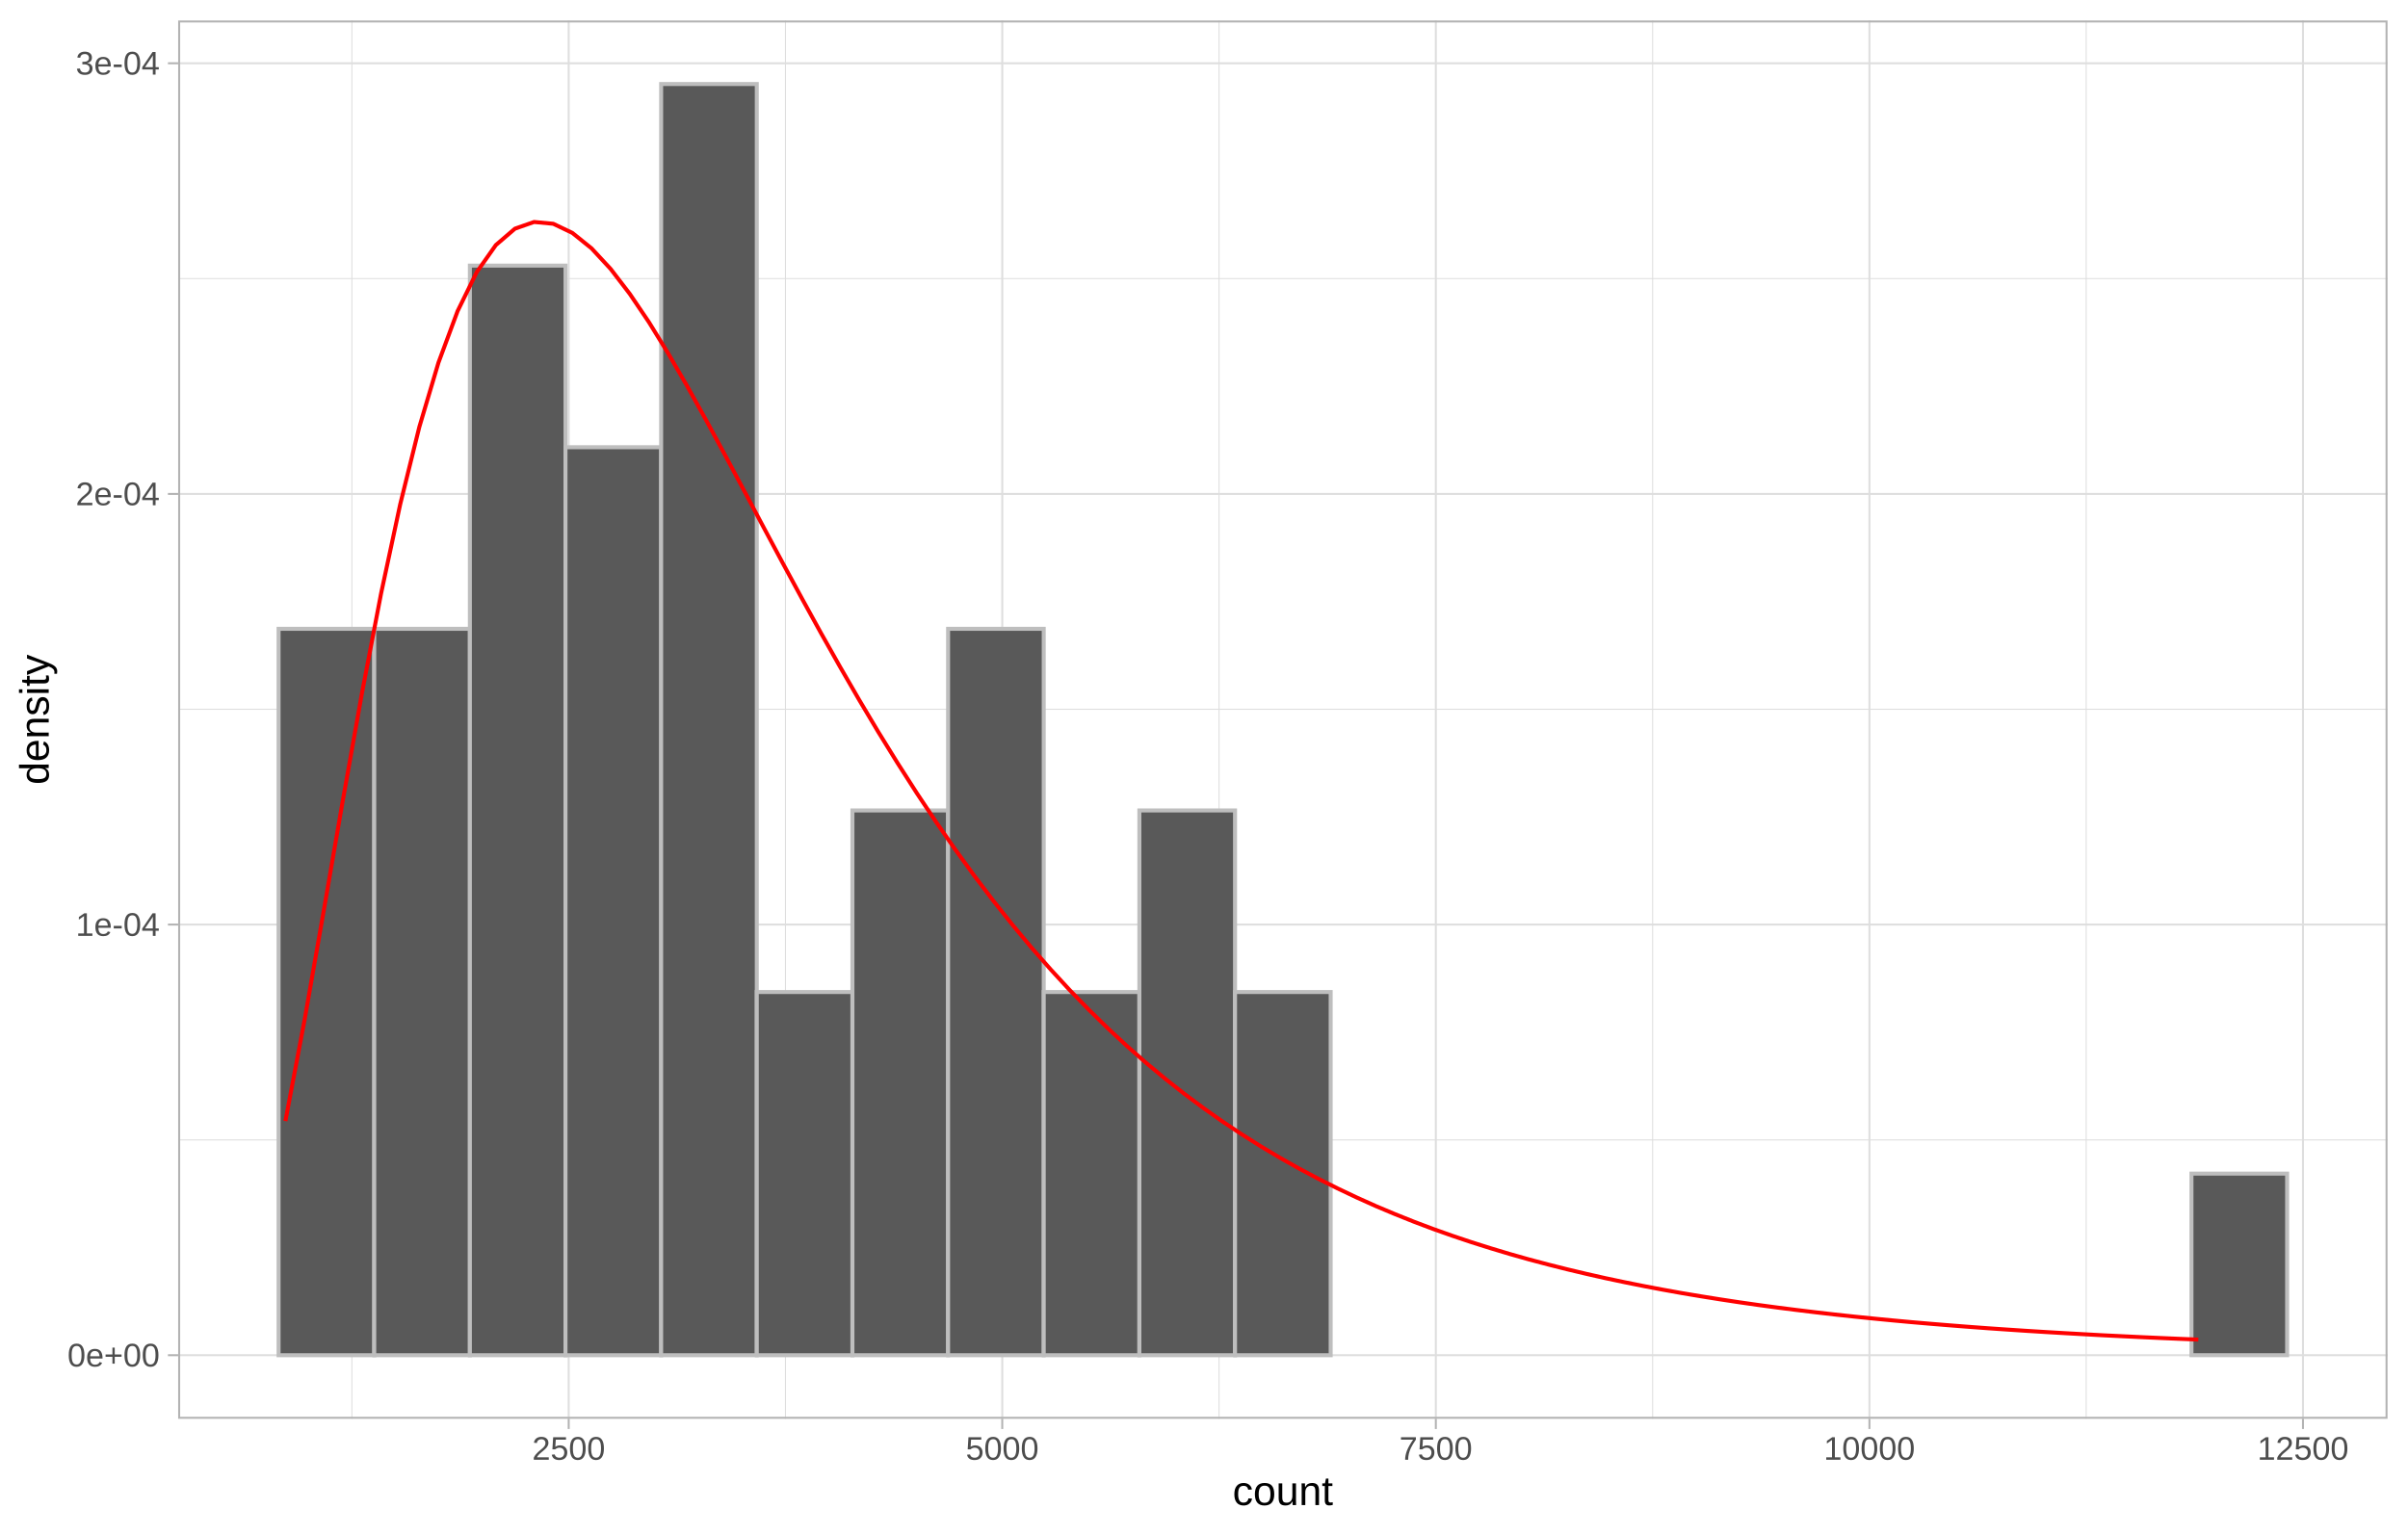
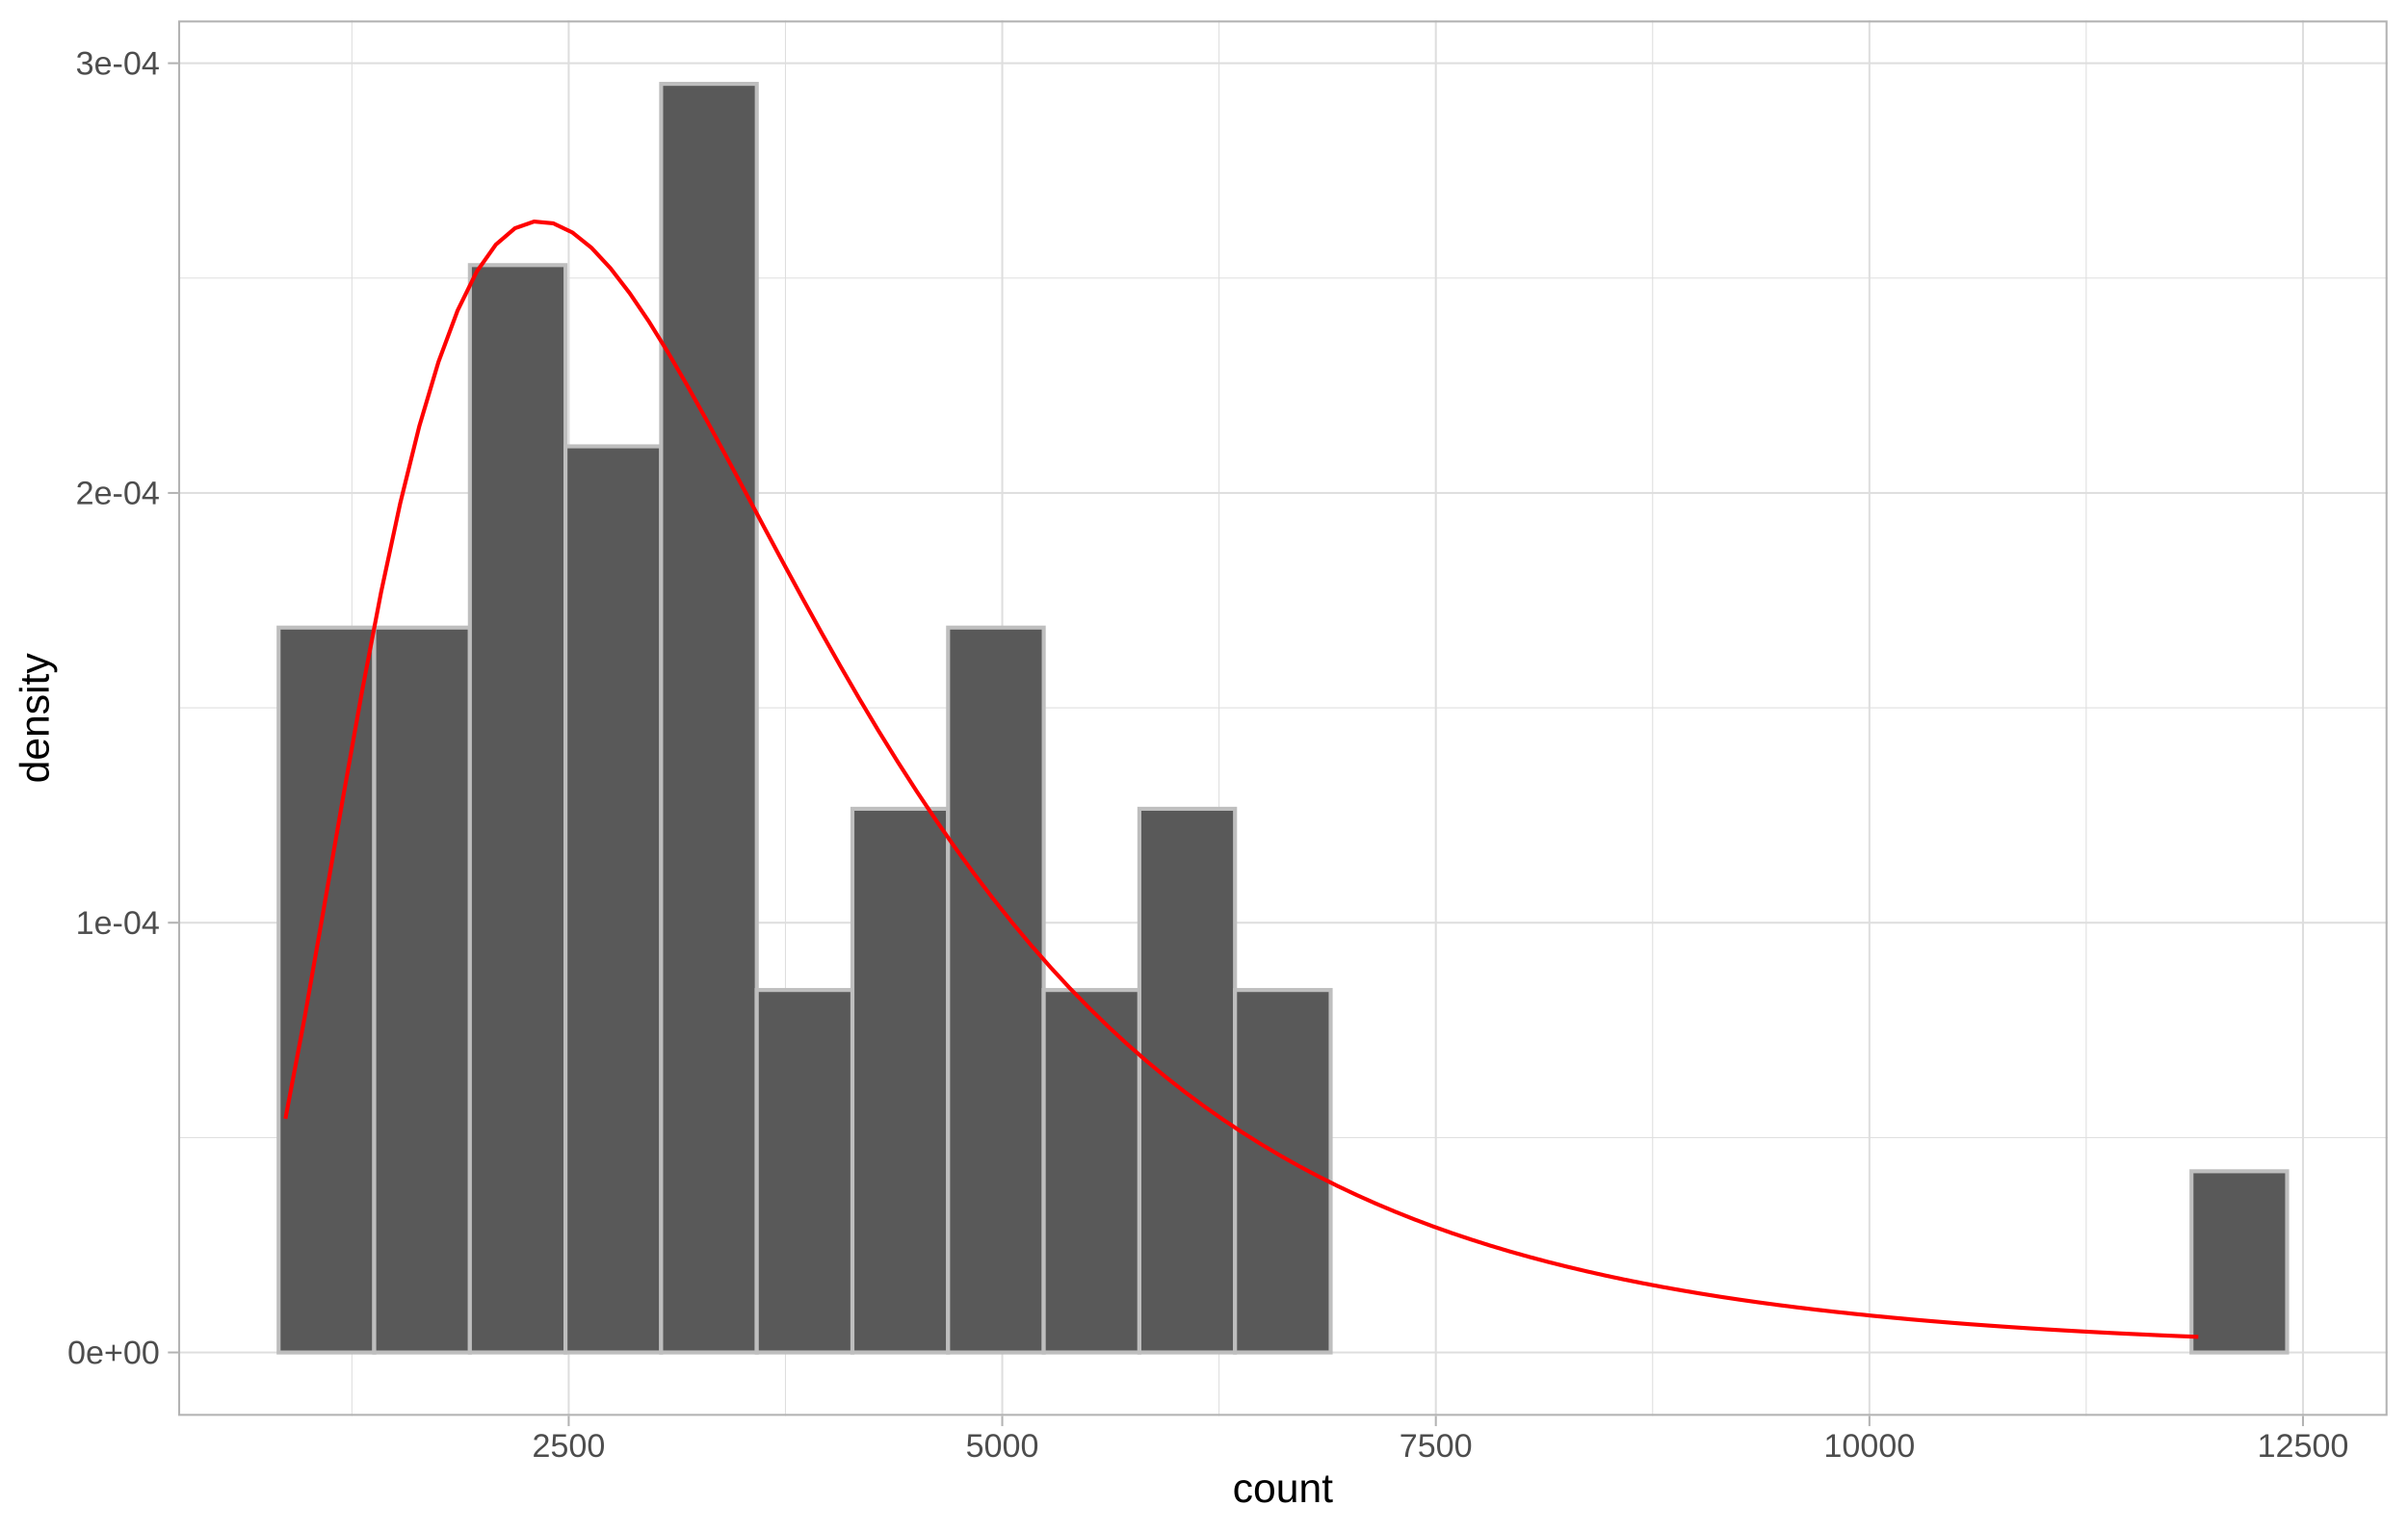
- <svg xmlns="http://www.w3.org/2000/svg" viewBox="0 0 645.00 411.00">
+ <svg xmlns="http://www.w3.org/2000/svg" viewBox="0 0 645.00 410.25">
  <defs>
    <style type="text/css">
    line, polyline, polygon, path, rect, circle {
      fill: none;
      stroke: #000000;
      stroke-linecap: round;
      stroke-linejoin: round;
      stroke-miterlimit: 10.00;
    }
  </style>
  </defs>
  <rect width="100%" height="100%" style="stroke: none; fill: #FFFFFF;" />
-   <rect x="0" y="0.00" width="645.00" height="411.00" style="stroke-width: 1.07; stroke: #FFFFFF; fill: #FFFFFF;" />
+   <rect x="0" y="0.00" width="645.00" height="410.25" style="stroke-width: 1.07; stroke: #FFFFFF; fill: #FFFFFF;" />
  <defs>
-     <clipPath id="cpNDcuNzJ8NjM5LjUyfDM4MC4xMnw1LjQ4">
-       <rect x="47.72" y="5.48" width="591.80" height="374.64" />
+     <clipPath id="cpNDcuNzJ8NjM5LjUyfDM3OS4zN3w1LjQ4">
+       <rect x="47.72" y="5.48" width="591.80" height="373.89" />
    </clipPath>
  </defs>
-   <rect x="47.72" y="5.48" width="591.80" height="374.64" style="stroke-width: 1.07; stroke: none; fill: #FFFFFF;" clip-path="url(#cpNDcuNzJ8NjM5LjUyfDM4MC4xMnw1LjQ4)" />
-   <polyline points="47.72,305.40 639.52,305.40 " style="stroke-width: 0.27; stroke: #DEDEDE; stroke-linecap: butt;" clip-path="url(#cpNDcuNzJ8NjM5LjUyfDM4MC4xMnw1LjQ4)" />
-   <polyline points="47.72,190.02 639.52,190.02 " style="stroke-width: 0.27; stroke: #DEDEDE; stroke-linecap: butt;" clip-path="url(#cpNDcuNzJ8NjM5LjUyfDM4MC4xMnw1LjQ4)" />
-   <polyline points="47.72,74.64 639.52,74.64 " style="stroke-width: 0.27; stroke: #DEDEDE; stroke-linecap: butt;" clip-path="url(#cpNDcuNzJ8NjM5LjUyfDM4MC4xMnw1LjQ4)" />
-   <polyline points="94.26,380.12 94.26,5.48 " style="stroke-width: 0.27; stroke: #DEDEDE; stroke-linecap: butt;" clip-path="url(#cpNDcuNzJ8NjM5LjUyfDM4MC4xMnw1LjQ4)" />
-   <polyline points="210.39,380.12 210.39,5.48 " style="stroke-width: 0.27; stroke: #DEDEDE; stroke-linecap: butt;" clip-path="url(#cpNDcuNzJ8NjM5LjUyfDM4MC4xMnw1LjQ4)" />
-   <polyline points="326.53,380.12 326.53,5.48 " style="stroke-width: 0.27; stroke: #DEDEDE; stroke-linecap: butt;" clip-path="url(#cpNDcuNzJ8NjM5LjUyfDM4MC4xMnw1LjQ4)" />
-   <polyline points="442.67,380.12 442.67,5.48 " style="stroke-width: 0.27; stroke: #DEDEDE; stroke-linecap: butt;" clip-path="url(#cpNDcuNzJ8NjM5LjUyfDM4MC4xMnw1LjQ4)" />
-   <polyline points="558.80,380.12 558.80,5.48 " style="stroke-width: 0.27; stroke: #DEDEDE; stroke-linecap: butt;" clip-path="url(#cpNDcuNzJ8NjM5LjUyfDM4MC4xMnw1LjQ4)" />
-   <polyline points="47.72,363.09 639.52,363.09 " style="stroke-width: 0.53; stroke: #DEDEDE; stroke-linecap: butt;" clip-path="url(#cpNDcuNzJ8NjM5LjUyfDM4MC4xMnw1LjQ4)" />
-   <polyline points="47.72,247.71 639.52,247.71 " style="stroke-width: 0.53; stroke: #DEDEDE; stroke-linecap: butt;" clip-path="url(#cpNDcuNzJ8NjM5LjUyfDM4MC4xMnw1LjQ4)" />
-   <polyline points="47.72,132.33 639.52,132.33 " style="stroke-width: 0.53; stroke: #DEDEDE; stroke-linecap: butt;" clip-path="url(#cpNDcuNzJ8NjM5LjUyfDM4MC4xMnw1LjQ4)" />
-   <polyline points="47.72,16.95 639.52,16.95 " style="stroke-width: 0.53; stroke: #DEDEDE; stroke-linecap: butt;" clip-path="url(#cpNDcuNzJ8NjM5LjUyfDM4MC4xMnw1LjQ4)" />
-   <polyline points="152.33,380.12 152.33,5.48 " style="stroke-width: 0.53; stroke: #DEDEDE; stroke-linecap: butt;" clip-path="url(#cpNDcuNzJ8NjM5LjUyfDM4MC4xMnw1LjQ4)" />
-   <polyline points="268.46,380.12 268.46,5.48 " style="stroke-width: 0.53; stroke: #DEDEDE; stroke-linecap: butt;" clip-path="url(#cpNDcuNzJ8NjM5LjUyfDM4MC4xMnw1LjQ4)" />
-   <polyline points="384.60,380.12 384.60,5.48 " style="stroke-width: 0.53; stroke: #DEDEDE; stroke-linecap: butt;" clip-path="url(#cpNDcuNzJ8NjM5LjUyfDM4MC4xMnw1LjQ4)" />
-   <polyline points="500.74,380.12 500.74,5.48 " style="stroke-width: 0.53; stroke: #DEDEDE; stroke-linecap: butt;" clip-path="url(#cpNDcuNzJ8NjM5LjUyfDM4MC4xMnw1LjQ4)" />
-   <polyline points="616.87,380.12 616.87,5.48 " style="stroke-width: 0.53; stroke: #DEDEDE; stroke-linecap: butt;" clip-path="url(#cpNDcuNzJ8NjM5LjUyfDM4MC4xMnw1LjQ4)" />
-   <rect x="74.62" y="168.47" width="25.62" height="194.62" style="stroke-width: 1.07; stroke: #BEBEBE; stroke-linecap: square; stroke-linejoin: miter; fill: #595959;" clip-path="url(#cpNDcuNzJ8NjM5LjUyfDM4MC4xMnw1LjQ4)" />
-   <rect x="100.24" y="168.47" width="25.62" height="194.62" style="stroke-width: 1.07; stroke: #BEBEBE; stroke-linecap: square; stroke-linejoin: miter; fill: #595959;" clip-path="url(#cpNDcuNzJ8NjM5LjUyfDM4MC4xMnw1LjQ4)" />
-   <rect x="125.86" y="71.16" width="25.62" height="291.93" style="stroke-width: 1.07; stroke: #BEBEBE; stroke-linecap: square; stroke-linejoin: miter; fill: #595959;" clip-path="url(#cpNDcuNzJ8NjM5LjUyfDM4MC4xMnw1LjQ4)" />
-   <rect x="151.47" y="119.82" width="25.62" height="243.27" style="stroke-width: 1.07; stroke: #BEBEBE; stroke-linecap: square; stroke-linejoin: miter; fill: #595959;" clip-path="url(#cpNDcuNzJ8NjM5LjUyfDM4MC4xMnw1LjQ4)" />
-   <rect x="177.09" y="22.51" width="25.62" height="340.58" style="stroke-width: 1.07; stroke: #BEBEBE; stroke-linecap: square; stroke-linejoin: miter; fill: #595959;" clip-path="url(#cpNDcuNzJ8NjM5LjUyfDM4MC4xMnw1LjQ4)" />
-   <rect x="202.71" y="265.78" width="25.62" height="97.31" style="stroke-width: 1.07; stroke: #BEBEBE; stroke-linecap: square; stroke-linejoin: miter; fill: #595959;" clip-path="url(#cpNDcuNzJ8NjM5LjUyfDM4MC4xMnw1LjQ4)" />
-   <rect x="228.33" y="217.13" width="25.62" height="145.96" style="stroke-width: 1.07; stroke: #BEBEBE; stroke-linecap: square; stroke-linejoin: miter; fill: #595959;" clip-path="url(#cpNDcuNzJ8NjM5LjUyfDM4MC4xMnw1LjQ4)" />
-   <rect x="253.95" y="168.47" width="25.62" height="194.62" style="stroke-width: 1.07; stroke: #BEBEBE; stroke-linecap: square; stroke-linejoin: miter; fill: #595959;" clip-path="url(#cpNDcuNzJ8NjM5LjUyfDM4MC4xMnw1LjQ4)" />
-   <rect x="279.57" y="265.78" width="25.62" height="97.31" style="stroke-width: 1.07; stroke: #BEBEBE; stroke-linecap: square; stroke-linejoin: miter; fill: #595959;" clip-path="url(#cpNDcuNzJ8NjM5LjUyfDM4MC4xMnw1LjQ4)" />
-   <rect x="305.19" y="217.13" width="25.62" height="145.96" style="stroke-width: 1.07; stroke: #BEBEBE; stroke-linecap: square; stroke-linejoin: miter; fill: #595959;" clip-path="url(#cpNDcuNzJ8NjM5LjUyfDM4MC4xMnw1LjQ4)" />
-   <rect x="330.81" y="265.78" width="25.62" height="97.31" style="stroke-width: 1.07; stroke: #BEBEBE; stroke-linecap: square; stroke-linejoin: miter; fill: #595959;" clip-path="url(#cpNDcuNzJ8NjM5LjUyfDM4MC4xMnw1LjQ4)" />
-   <rect x="356.43" y="363.09" width="25.62" height="0.00" style="stroke-width: 1.07; stroke: #BEBEBE; stroke-linecap: square; stroke-linejoin: miter; fill: #595959;" clip-path="url(#cpNDcuNzJ8NjM5LjUyfDM4MC4xMnw1LjQ4)" />
-   <rect x="382.05" y="363.09" width="25.62" height="0.00" style="stroke-width: 1.07; stroke: #BEBEBE; stroke-linecap: square; stroke-linejoin: miter; fill: #595959;" clip-path="url(#cpNDcuNzJ8NjM5LjUyfDM4MC4xMnw1LjQ4)" />
-   <rect x="407.67" y="363.09" width="25.62" height="0.00" style="stroke-width: 1.07; stroke: #BEBEBE; stroke-linecap: square; stroke-linejoin: miter; fill: #595959;" clip-path="url(#cpNDcuNzJ8NjM5LjUyfDM4MC4xMnw1LjQ4)" />
-   <rect x="433.29" y="363.09" width="25.62" height="0.00" style="stroke-width: 1.07; stroke: #BEBEBE; stroke-linecap: square; stroke-linejoin: miter; fill: #595959;" clip-path="url(#cpNDcuNzJ8NjM5LjUyfDM4MC4xMnw1LjQ4)" />
-   <rect x="458.91" y="363.09" width="25.62" height="0.00" style="stroke-width: 1.07; stroke: #BEBEBE; stroke-linecap: square; stroke-linejoin: miter; fill: #595959;" clip-path="url(#cpNDcuNzJ8NjM5LjUyfDM4MC4xMnw1LjQ4)" />
-   <rect x="484.52" y="363.09" width="25.62" height="0.00" style="stroke-width: 1.07; stroke: #BEBEBE; stroke-linecap: square; stroke-linejoin: miter; fill: #595959;" clip-path="url(#cpNDcuNzJ8NjM5LjUyfDM4MC4xMnw1LjQ4)" />
-   <rect x="510.14" y="363.09" width="25.62" height="0.00" style="stroke-width: 1.07; stroke: #BEBEBE; stroke-linecap: square; stroke-linejoin: miter; fill: #595959;" clip-path="url(#cpNDcuNzJ8NjM5LjUyfDM4MC4xMnw1LjQ4)" />
-   <rect x="535.76" y="363.09" width="25.62" height="0.00" style="stroke-width: 1.07; stroke: #BEBEBE; stroke-linecap: square; stroke-linejoin: miter; fill: #595959;" clip-path="url(#cpNDcuNzJ8NjM5LjUyfDM4MC4xMnw1LjQ4)" />
-   <rect x="561.38" y="363.09" width="25.62" height="0.00" style="stroke-width: 1.07; stroke: #BEBEBE; stroke-linecap: square; stroke-linejoin: miter; fill: #595959;" clip-path="url(#cpNDcuNzJ8NjM5LjUyfDM4MC4xMnw1LjQ4)" />
-   <rect x="587.00" y="314.43" width="25.62" height="48.65" style="stroke-width: 1.07; stroke: #BEBEBE; stroke-linecap: square; stroke-linejoin: miter; fill: #595959;" clip-path="url(#cpNDcuNzJ8NjM5LjUyfDM4MC4xMnw1LjQ4)" />
-   <polyline points="76.45,300.35 81.58,273.26 86.70,244.08 91.83,214.44 96.95,185.73 102.07,159.03 107.20,135.10 112.32,114.40 117.45,97.14 122.57,83.35 127.69,72.92 132.82,65.65 137.94,61.26 143.06,59.47 148.19,59.95 153.31,62.40 158.44,66.53 163.56,72.05 168.68,78.72 173.81,86.30 178.93,94.60 184.05,103.43 189.18,112.64 194.30,122.09 199.43,131.68 204.55,141.30 209.67,150.87 214.80,160.34 219.92,169.63 225.05,178.72 230.17,187.57 235.29,196.15 240.42,204.44 245.54,212.44 250.66,220.12 255.79,227.49 260.91,234.55 266.04,241.30 271.16,247.73 276.28,253.87 281.41,259.71 286.53,265.26 291.66,270.53 296.78,275.54 301.90,280.29 307.03,284.79 312.15,289.05 317.27,293.09 322.40,296.90 327.52,300.52 332.65,303.93 337.77,307.16 342.89,310.21 348.02,313.10 353.14,315.82 358.27,318.39 363.39,320.82 368.51,323.12 373.64,325.28 378.76,327.33 383.88,329.26 389.01,331.08 394.13,332.80 399.26,334.42 404.38,335.96 409.50,337.41 414.63,338.77 419.75,340.06 424.88,341.28 430.00,342.44 435.12,343.52 440.25,344.55 445.37,345.52 450.49,346.44 455.62,347.30 460.74,348.12 465.87,348.90 470.99,349.63 476.11,350.32 481.24,350.97 486.36,351.59 491.49,352.18 496.61,352.73 501.73,353.25 506.86,353.75 511.98,354.22 517.10,354.66 522.23,355.08 527.35,355.48 532.48,355.86 537.60,356.21 542.72,356.55 547.85,356.87 552.97,357.17 558.10,357.46 563.22,357.74 568.34,357.99 573.47,358.24 578.59,358.47 583.71,358.69 588.84,358.90 " style="stroke-width: 1.07; stroke: #FF0000; stroke-linecap: butt;" clip-path="url(#cpNDcuNzJ8NjM5LjUyfDM4MC4xMnw1LjQ4)" />
-   <rect x="47.72" y="5.48" width="591.80" height="374.64" style="stroke-width: 1.07; stroke: #B3B3B3;" clip-path="url(#cpNDcuNzJ8NjM5LjUyfDM4MC4xMnw1LjQ4)" />
+   <rect x="47.72" y="5.48" width="591.80" height="373.89" style="stroke-width: 1.07; stroke: none; fill: #FFFFFF;" clip-path="url(#cpNDcuNzJ8NjM5LjUyfDM3OS4zN3w1LjQ4)" />
+   <polyline points="47.72,304.80 639.52,304.80 " style="stroke-width: 0.27; stroke: #DEDEDE; stroke-linecap: butt;" clip-path="url(#cpNDcuNzJ8NjM5LjUyfDM3OS4zN3w1LjQ4)" />
+   <polyline points="47.72,189.65 639.52,189.65 " style="stroke-width: 0.27; stroke: #DEDEDE; stroke-linecap: butt;" clip-path="url(#cpNDcuNzJ8NjM5LjUyfDM3OS4zN3w1LjQ4)" />
+   <polyline points="47.72,74.50 639.52,74.50 " style="stroke-width: 0.27; stroke: #DEDEDE; stroke-linecap: butt;" clip-path="url(#cpNDcuNzJ8NjM5LjUyfDM3OS4zN3w1LjQ4)" />
+   <polyline points="94.26,379.37 94.26,5.48 " style="stroke-width: 0.27; stroke: #DEDEDE; stroke-linecap: butt;" clip-path="url(#cpNDcuNzJ8NjM5LjUyfDM3OS4zN3w1LjQ4)" />
+   <polyline points="210.39,379.37 210.39,5.48 " style="stroke-width: 0.27; stroke: #DEDEDE; stroke-linecap: butt;" clip-path="url(#cpNDcuNzJ8NjM5LjUyfDM3OS4zN3w1LjQ4)" />
+   <polyline points="326.53,379.37 326.53,5.48 " style="stroke-width: 0.27; stroke: #DEDEDE; stroke-linecap: butt;" clip-path="url(#cpNDcuNzJ8NjM5LjUyfDM3OS4zN3w1LjQ4)" />
+   <polyline points="442.67,379.37 442.67,5.48 " style="stroke-width: 0.27; stroke: #DEDEDE; stroke-linecap: butt;" clip-path="url(#cpNDcuNzJ8NjM5LjUyfDM3OS4zN3w1LjQ4)" />
+   <polyline points="558.80,379.37 558.80,5.48 " style="stroke-width: 0.27; stroke: #DEDEDE; stroke-linecap: butt;" clip-path="url(#cpNDcuNzJ8NjM5LjUyfDM3OS4zN3w1LjQ4)" />
+   <polyline points="47.72,362.37 639.52,362.37 " style="stroke-width: 0.53; stroke: #DEDEDE; stroke-linecap: butt;" clip-path="url(#cpNDcuNzJ8NjM5LjUyfDM3OS4zN3w1LjQ4)" />
+   <polyline points="47.72,247.23 639.52,247.23 " style="stroke-width: 0.53; stroke: #DEDEDE; stroke-linecap: butt;" clip-path="url(#cpNDcuNzJ8NjM5LjUyfDM3OS4zN3w1LjQ4)" />
+   <polyline points="47.72,132.08 639.52,132.08 " style="stroke-width: 0.53; stroke: #DEDEDE; stroke-linecap: butt;" clip-path="url(#cpNDcuNzJ8NjM5LjUyfDM3OS4zN3w1LjQ4)" />
+   <polyline points="47.72,16.93 639.52,16.93 " style="stroke-width: 0.53; stroke: #DEDEDE; stroke-linecap: butt;" clip-path="url(#cpNDcuNzJ8NjM5LjUyfDM3OS4zN3w1LjQ4)" />
+   <polyline points="152.33,379.37 152.33,5.48 " style="stroke-width: 0.53; stroke: #DEDEDE; stroke-linecap: butt;" clip-path="url(#cpNDcuNzJ8NjM5LjUyfDM3OS4zN3w1LjQ4)" />
+   <polyline points="268.46,379.37 268.46,5.48 " style="stroke-width: 0.53; stroke: #DEDEDE; stroke-linecap: butt;" clip-path="url(#cpNDcuNzJ8NjM5LjUyfDM3OS4zN3w1LjQ4)" />
+   <polyline points="384.60,379.37 384.60,5.48 " style="stroke-width: 0.53; stroke: #DEDEDE; stroke-linecap: butt;" clip-path="url(#cpNDcuNzJ8NjM5LjUyfDM3OS4zN3w1LjQ4)" />
+   <polyline points="500.74,379.37 500.74,5.48 " style="stroke-width: 0.53; stroke: #DEDEDE; stroke-linecap: butt;" clip-path="url(#cpNDcuNzJ8NjM5LjUyfDM3OS4zN3w1LjQ4)" />
+   <polyline points="616.87,379.37 616.87,5.48 " style="stroke-width: 0.53; stroke: #DEDEDE; stroke-linecap: butt;" clip-path="url(#cpNDcuNzJ8NjM5LjUyfDM3OS4zN3w1LjQ4)" />
+   <rect x="74.62" y="168.15" width="25.62" height="194.23" style="stroke-width: 1.07; stroke: #BEBEBE; stroke-linecap: square; stroke-linejoin: miter; fill: #595959;" clip-path="url(#cpNDcuNzJ8NjM5LjUyfDM3OS4zN3w1LjQ4)" />
+   <rect x="100.24" y="168.15" width="25.62" height="194.23" style="stroke-width: 1.07; stroke: #BEBEBE; stroke-linecap: square; stroke-linejoin: miter; fill: #595959;" clip-path="url(#cpNDcuNzJ8NjM5LjUyfDM3OS4zN3w1LjQ4)" />
+   <rect x="125.86" y="71.03" width="25.62" height="291.34" style="stroke-width: 1.07; stroke: #BEBEBE; stroke-linecap: square; stroke-linejoin: miter; fill: #595959;" clip-path="url(#cpNDcuNzJ8NjM5LjUyfDM3OS4zN3w1LjQ4)" />
+   <rect x="151.47" y="119.59" width="25.62" height="242.78" style="stroke-width: 1.07; stroke: #BEBEBE; stroke-linecap: square; stroke-linejoin: miter; fill: #595959;" clip-path="url(#cpNDcuNzJ8NjM5LjUyfDM3OS4zN3w1LjQ4)" />
+   <rect x="177.09" y="22.47" width="25.62" height="339.90" style="stroke-width: 1.07; stroke: #BEBEBE; stroke-linecap: square; stroke-linejoin: miter; fill: #595959;" clip-path="url(#cpNDcuNzJ8NjM5LjUyfDM3OS4zN3w1LjQ4)" />
+   <rect x="202.71" y="265.26" width="25.62" height="97.11" style="stroke-width: 1.07; stroke: #BEBEBE; stroke-linecap: square; stroke-linejoin: miter; fill: #595959;" clip-path="url(#cpNDcuNzJ8NjM5LjUyfDM3OS4zN3w1LjQ4)" />
+   <rect x="228.33" y="216.70" width="25.62" height="145.67" style="stroke-width: 1.07; stroke: #BEBEBE; stroke-linecap: square; stroke-linejoin: miter; fill: #595959;" clip-path="url(#cpNDcuNzJ8NjM5LjUyfDM3OS4zN3w1LjQ4)" />
+   <rect x="253.95" y="168.15" width="25.62" height="194.23" style="stroke-width: 1.07; stroke: #BEBEBE; stroke-linecap: square; stroke-linejoin: miter; fill: #595959;" clip-path="url(#cpNDcuNzJ8NjM5LjUyfDM3OS4zN3w1LjQ4)" />
+   <rect x="279.57" y="265.26" width="25.62" height="97.11" style="stroke-width: 1.07; stroke: #BEBEBE; stroke-linecap: square; stroke-linejoin: miter; fill: #595959;" clip-path="url(#cpNDcuNzJ8NjM5LjUyfDM3OS4zN3w1LjQ4)" />
+   <rect x="305.19" y="216.70" width="25.62" height="145.67" style="stroke-width: 1.07; stroke: #BEBEBE; stroke-linecap: square; stroke-linejoin: miter; fill: #595959;" clip-path="url(#cpNDcuNzJ8NjM5LjUyfDM3OS4zN3w1LjQ4)" />
+   <rect x="330.81" y="265.26" width="25.62" height="97.11" style="stroke-width: 1.07; stroke: #BEBEBE; stroke-linecap: square; stroke-linejoin: miter; fill: #595959;" clip-path="url(#cpNDcuNzJ8NjM5LjUyfDM3OS4zN3w1LjQ4)" />
+   <rect x="356.43" y="362.37" width="25.62" height="0.00" style="stroke-width: 1.07; stroke: #BEBEBE; stroke-linecap: square; stroke-linejoin: miter; fill: #595959;" clip-path="url(#cpNDcuNzJ8NjM5LjUyfDM3OS4zN3w1LjQ4)" />
+   <rect x="382.05" y="362.37" width="25.62" height="0.00" style="stroke-width: 1.07; stroke: #BEBEBE; stroke-linecap: square; stroke-linejoin: miter; fill: #595959;" clip-path="url(#cpNDcuNzJ8NjM5LjUyfDM3OS4zN3w1LjQ4)" />
+   <rect x="407.67" y="362.37" width="25.62" height="0.00" style="stroke-width: 1.07; stroke: #BEBEBE; stroke-linecap: square; stroke-linejoin: miter; fill: #595959;" clip-path="url(#cpNDcuNzJ8NjM5LjUyfDM3OS4zN3w1LjQ4)" />
+   <rect x="433.29" y="362.37" width="25.62" height="0.00" style="stroke-width: 1.07; stroke: #BEBEBE; stroke-linecap: square; stroke-linejoin: miter; fill: #595959;" clip-path="url(#cpNDcuNzJ8NjM5LjUyfDM3OS4zN3w1LjQ4)" />
+   <rect x="458.91" y="362.37" width="25.62" height="0.00" style="stroke-width: 1.07; stroke: #BEBEBE; stroke-linecap: square; stroke-linejoin: miter; fill: #595959;" clip-path="url(#cpNDcuNzJ8NjM5LjUyfDM3OS4zN3w1LjQ4)" />
+   <rect x="484.52" y="362.37" width="25.62" height="0.00" style="stroke-width: 1.07; stroke: #BEBEBE; stroke-linecap: square; stroke-linejoin: miter; fill: #595959;" clip-path="url(#cpNDcuNzJ8NjM5LjUyfDM3OS4zN3w1LjQ4)" />
+   <rect x="510.14" y="362.37" width="25.62" height="0.00" style="stroke-width: 1.07; stroke: #BEBEBE; stroke-linecap: square; stroke-linejoin: miter; fill: #595959;" clip-path="url(#cpNDcuNzJ8NjM5LjUyfDM3OS4zN3w1LjQ4)" />
+   <rect x="535.76" y="362.37" width="25.62" height="0.00" style="stroke-width: 1.07; stroke: #BEBEBE; stroke-linecap: square; stroke-linejoin: miter; fill: #595959;" clip-path="url(#cpNDcuNzJ8NjM5LjUyfDM3OS4zN3w1LjQ4)" />
+   <rect x="561.38" y="362.37" width="25.62" height="0.00" style="stroke-width: 1.07; stroke: #BEBEBE; stroke-linecap: square; stroke-linejoin: miter; fill: #595959;" clip-path="url(#cpNDcuNzJ8NjM5LjUyfDM3OS4zN3w1LjQ4)" />
+   <rect x="587.00" y="313.82" width="25.62" height="48.56" style="stroke-width: 1.07; stroke: #BEBEBE; stroke-linecap: square; stroke-linejoin: miter; fill: #595959;" clip-path="url(#cpNDcuNzJ8NjM5LjUyfDM3OS4zN3w1LjQ4)" />
+   <polyline points="76.45,299.76 81.58,272.73 86.70,243.60 91.83,214.02 96.95,185.37 102.07,158.72 107.20,134.84 112.32,114.18 117.45,96.96 122.57,83.20 127.69,72.79 132.82,65.53 137.94,61.15 143.06,59.36 148.19,59.84 153.31,62.29 158.44,66.40 163.56,71.92 168.68,78.57 173.81,86.14 178.93,94.42 184.05,103.23 189.18,112.42 194.30,121.86 199.43,131.42 204.55,141.03 209.67,150.58 214.80,160.03 219.92,169.30 225.05,178.38 230.17,187.21 235.29,195.77 240.42,204.05 245.54,212.02 250.66,219.69 255.79,227.05 260.91,234.09 266.04,240.82 271.16,247.25 276.28,253.37 281.41,259.20 286.53,264.74 291.66,270.00 296.78,275.00 301.90,279.74 307.03,284.23 312.15,288.48 317.27,292.51 322.40,296.32 327.52,299.93 332.65,303.34 337.77,306.56 342.89,309.60 348.02,312.48 353.14,315.20 358.27,317.77 363.39,320.19 368.51,322.48 373.64,324.64 378.76,326.68 383.88,328.61 389.01,330.43 394.13,332.14 399.26,333.77 404.38,335.30 409.50,336.74 414.63,338.11 419.75,339.39 424.88,340.61 430.00,341.76 435.12,342.85 440.25,343.87 445.37,344.84 450.49,345.75 455.62,346.62 460.74,347.44 465.87,348.21 470.99,348.94 476.11,349.63 481.24,350.28 486.36,350.90 491.49,351.48 496.61,352.03 501.73,352.56 506.86,353.05 511.98,353.52 517.10,353.96 522.23,354.38 527.35,354.78 532.48,355.15 537.60,355.51 542.72,355.85 547.85,356.17 552.97,356.47 558.10,356.76 563.22,357.03 568.34,357.29 573.47,357.53 578.59,357.77 583.71,357.99 588.84,358.19 " style="stroke-width: 1.07; stroke: #FF0000; stroke-linecap: butt;" clip-path="url(#cpNDcuNzJ8NjM5LjUyfDM3OS4zN3w1LjQ4)" />
+   <rect x="47.72" y="5.48" width="591.80" height="373.89" style="stroke-width: 1.07; stroke: #B3B3B3;" clip-path="url(#cpNDcuNzJ8NjM5LjUyfDM3OS4zN3w1LjQ4)" />
  <defs>
-     <clipPath id="cpMC4wMHw2NDUuMDB8NDExLjAwfDAuMDA=">
-       <rect x="0.00" y="0.00" width="645.00" height="411.00" />
+     <clipPath id="cpMC4wMHw2NDUuMDB8NDEwLjI1fDAuMDA=">
+       <rect x="0.00" y="0.00" width="645.00" height="410.25" />
    </clipPath>
  </defs>
-   <g clip-path="url(#cpMC4wMHw2NDUuMDB8NDExLjAwfDAuMDA=)">
-     <text x="18.07" y="366.12" style="font-size: 8.80px; fill: #4D4D4D; font-family: Liberation Sans;" textLength="24.72px" lengthAdjust="spacingAndGlyphs">0e+00</text>
+   <g clip-path="url(#cpMC4wMHw2NDUuMDB8NDEwLjI1fDAuMDA=)">
+     <text x="18.07" y="365.40" style="font-size: 8.80px; fill: #4D4D4D; font-family: Liberation Sans;" textLength="24.72px" lengthAdjust="spacingAndGlyphs">0e+00</text>
  </g>
-   <g clip-path="url(#cpMC4wMHw2NDUuMDB8NDExLjAwfDAuMDA=)">
-     <text x="20.28" y="250.74" style="font-size: 8.80px; fill: #4D4D4D; font-family: Liberation Sans;" textLength="22.51px" lengthAdjust="spacingAndGlyphs">1e-04</text>
+   <g clip-path="url(#cpMC4wMHw2NDUuMDB8NDEwLjI1fDAuMDA=)">
+     <text x="20.28" y="250.25" style="font-size: 8.80px; fill: #4D4D4D; font-family: Liberation Sans;" textLength="22.51px" lengthAdjust="spacingAndGlyphs">1e-04</text>
  </g>
-   <g clip-path="url(#cpMC4wMHw2NDUuMDB8NDExLjAwfDAuMDA=)">
-     <text x="20.28" y="135.36" style="font-size: 8.80px; fill: #4D4D4D; font-family: Liberation Sans;" textLength="22.51px" lengthAdjust="spacingAndGlyphs">2e-04</text>
+   <g clip-path="url(#cpMC4wMHw2NDUuMDB8NDEwLjI1fDAuMDA=)">
+     <text x="20.28" y="135.10" style="font-size: 8.80px; fill: #4D4D4D; font-family: Liberation Sans;" textLength="22.51px" lengthAdjust="spacingAndGlyphs">2e-04</text>
  </g>
-   <g clip-path="url(#cpMC4wMHw2NDUuMDB8NDExLjAwfDAuMDA=)">
-     <text x="20.28" y="19.98" style="font-size: 8.80px; fill: #4D4D4D; font-family: Liberation Sans;" textLength="22.51px" lengthAdjust="spacingAndGlyphs">3e-04</text>
+   <g clip-path="url(#cpMC4wMHw2NDUuMDB8NDEwLjI1fDAuMDA=)">
+     <text x="20.28" y="19.96" style="font-size: 8.80px; fill: #4D4D4D; font-family: Liberation Sans;" textLength="22.51px" lengthAdjust="spacingAndGlyphs">3e-04</text>
  </g>
-   <polyline points="44.98,363.09 47.72,363.09 " style="stroke-width: 0.53; stroke: #B3B3B3; stroke-linecap: butt;" clip-path="url(#cpMC4wMHw2NDUuMDB8NDExLjAwfDAuMDA=)" />
-   <polyline points="44.98,247.71 47.72,247.71 " style="stroke-width: 0.53; stroke: #B3B3B3; stroke-linecap: butt;" clip-path="url(#cpMC4wMHw2NDUuMDB8NDExLjAwfDAuMDA=)" />
-   <polyline points="44.98,132.33 47.72,132.33 " style="stroke-width: 0.53; stroke: #B3B3B3; stroke-linecap: butt;" clip-path="url(#cpMC4wMHw2NDUuMDB8NDExLjAwfDAuMDA=)" />
-   <polyline points="44.98,16.95 47.72,16.95 " style="stroke-width: 0.53; stroke: #B3B3B3; stroke-linecap: butt;" clip-path="url(#cpMC4wMHw2NDUuMDB8NDExLjAwfDAuMDA=)" />
-   <polyline points="152.33,382.86 152.33,380.12 " style="stroke-width: 0.53; stroke: #B3B3B3; stroke-linecap: butt;" clip-path="url(#cpMC4wMHw2NDUuMDB8NDExLjAwfDAuMDA=)" />
-   <polyline points="268.46,382.86 268.46,380.12 " style="stroke-width: 0.53; stroke: #B3B3B3; stroke-linecap: butt;" clip-path="url(#cpMC4wMHw2NDUuMDB8NDExLjAwfDAuMDA=)" />
-   <polyline points="384.60,382.86 384.60,380.12 " style="stroke-width: 0.53; stroke: #B3B3B3; stroke-linecap: butt;" clip-path="url(#cpMC4wMHw2NDUuMDB8NDExLjAwfDAuMDA=)" />
-   <polyline points="500.74,382.86 500.74,380.12 " style="stroke-width: 0.53; stroke: #B3B3B3; stroke-linecap: butt;" clip-path="url(#cpMC4wMHw2NDUuMDB8NDExLjAwfDAuMDA=)" />
-   <polyline points="616.87,382.86 616.87,380.12 " style="stroke-width: 0.53; stroke: #B3B3B3; stroke-linecap: butt;" clip-path="url(#cpMC4wMHw2NDUuMDB8NDExLjAwfDAuMDA=)" />
-   <g clip-path="url(#cpMC4wMHw2NDUuMDB8NDExLjAwfDAuMDA=)">
-     <text x="142.54" y="391.10" style="font-size: 8.80px; fill: #4D4D4D; font-family: Liberation Sans;" textLength="19.58px" lengthAdjust="spacingAndGlyphs">2500</text>
+   <polyline points="44.98,362.37 47.72,362.37 " style="stroke-width: 0.53; stroke: #B3B3B3; stroke-linecap: butt;" clip-path="url(#cpMC4wMHw2NDUuMDB8NDEwLjI1fDAuMDA=)" />
+   <polyline points="44.98,247.23 47.72,247.23 " style="stroke-width: 0.53; stroke: #B3B3B3; stroke-linecap: butt;" clip-path="url(#cpMC4wMHw2NDUuMDB8NDEwLjI1fDAuMDA=)" />
+   <polyline points="44.98,132.08 47.72,132.08 " style="stroke-width: 0.53; stroke: #B3B3B3; stroke-linecap: butt;" clip-path="url(#cpMC4wMHw2NDUuMDB8NDEwLjI1fDAuMDA=)" />
+   <polyline points="44.98,16.93 47.72,16.93 " style="stroke-width: 0.53; stroke: #B3B3B3; stroke-linecap: butt;" clip-path="url(#cpMC4wMHw2NDUuMDB8NDEwLjI1fDAuMDA=)" />
+   <polyline points="152.33,382.11 152.33,379.37 " style="stroke-width: 0.53; stroke: #B3B3B3; stroke-linecap: butt;" clip-path="url(#cpMC4wMHw2NDUuMDB8NDEwLjI1fDAuMDA=)" />
+   <polyline points="268.46,382.11 268.46,379.37 " style="stroke-width: 0.53; stroke: #B3B3B3; stroke-linecap: butt;" clip-path="url(#cpMC4wMHw2NDUuMDB8NDEwLjI1fDAuMDA=)" />
+   <polyline points="384.60,382.11 384.60,379.37 " style="stroke-width: 0.53; stroke: #B3B3B3; stroke-linecap: butt;" clip-path="url(#cpMC4wMHw2NDUuMDB8NDEwLjI1fDAuMDA=)" />
+   <polyline points="500.74,382.11 500.74,379.37 " style="stroke-width: 0.53; stroke: #B3B3B3; stroke-linecap: butt;" clip-path="url(#cpMC4wMHw2NDUuMDB8NDEwLjI1fDAuMDA=)" />
+   <polyline points="616.87,382.11 616.87,379.37 " style="stroke-width: 0.53; stroke: #B3B3B3; stroke-linecap: butt;" clip-path="url(#cpMC4wMHw2NDUuMDB8NDEwLjI1fDAuMDA=)" />
+   <g clip-path="url(#cpMC4wMHw2NDUuMDB8NDEwLjI1fDAuMDA=)">
+     <text x="142.54" y="390.35" style="font-size: 8.80px; fill: #4D4D4D; font-family: Liberation Sans;" textLength="19.58px" lengthAdjust="spacingAndGlyphs">2500</text>
  </g>
-   <g clip-path="url(#cpMC4wMHw2NDUuMDB8NDExLjAwfDAuMDA=)">
-     <text x="258.67" y="391.10" style="font-size: 8.80px; fill: #4D4D4D; font-family: Liberation Sans;" textLength="19.58px" lengthAdjust="spacingAndGlyphs">5000</text>
+   <g clip-path="url(#cpMC4wMHw2NDUuMDB8NDEwLjI1fDAuMDA=)">
+     <text x="258.67" y="390.35" style="font-size: 8.80px; fill: #4D4D4D; font-family: Liberation Sans;" textLength="19.58px" lengthAdjust="spacingAndGlyphs">5000</text>
  </g>
-   <g clip-path="url(#cpMC4wMHw2NDUuMDB8NDExLjAwfDAuMDA=)">
-     <text x="374.81" y="391.10" style="font-size: 8.80px; fill: #4D4D4D; font-family: Liberation Sans;" textLength="19.58px" lengthAdjust="spacingAndGlyphs">7500</text>
+   <g clip-path="url(#cpMC4wMHw2NDUuMDB8NDEwLjI1fDAuMDA=)">
+     <text x="374.81" y="390.35" style="font-size: 8.80px; fill: #4D4D4D; font-family: Liberation Sans;" textLength="19.58px" lengthAdjust="spacingAndGlyphs">7500</text>
  </g>
-   <g clip-path="url(#cpMC4wMHw2NDUuMDB8NDExLjAwfDAuMDA=)">
-     <text x="488.50" y="391.10" style="font-size: 8.80px; fill: #4D4D4D; font-family: Liberation Sans;" textLength="24.47px" lengthAdjust="spacingAndGlyphs">10000</text>
+   <g clip-path="url(#cpMC4wMHw2NDUuMDB8NDEwLjI1fDAuMDA=)">
+     <text x="488.50" y="390.35" style="font-size: 8.80px; fill: #4D4D4D; font-family: Liberation Sans;" textLength="24.47px" lengthAdjust="spacingAndGlyphs">10000</text>
  </g>
-   <g clip-path="url(#cpMC4wMHw2NDUuMDB8NDExLjAwfDAuMDA=)">
-     <text x="604.64" y="391.10" style="font-size: 8.80px; fill: #4D4D4D; font-family: Liberation Sans;" textLength="24.47px" lengthAdjust="spacingAndGlyphs">12500</text>
+   <g clip-path="url(#cpMC4wMHw2NDUuMDB8NDEwLjI1fDAuMDA=)">
+     <text x="604.64" y="390.35" style="font-size: 8.80px; fill: #4D4D4D; font-family: Liberation Sans;" textLength="24.47px" lengthAdjust="spacingAndGlyphs">12500</text>
  </g>
-   <g clip-path="url(#cpMC4wMHw2NDUuMDB8NDExLjAwfDAuMDA=)">
-     <text x="330.16" y="403.24" style="font-size: 11.00px; font-family: Liberation Sans;" textLength="26.91px" lengthAdjust="spacingAndGlyphs">count</text>
+   <g clip-path="url(#cpMC4wMHw2NDUuMDB8NDEwLjI1fDAuMDA=)">
+     <text x="330.16" y="402.49" style="font-size: 11.00px; font-family: Liberation Sans;" textLength="26.91px" lengthAdjust="spacingAndGlyphs">count</text>
  </g>
-   <g clip-path="url(#cpMC4wMHw2NDUuMDB8NDExLjAwfDAuMDA=)">
-     <text transform="translate(13.05,210.23) rotate(-90)" style="font-size: 11.00px; font-family: Liberation Sans;" textLength="34.85px" lengthAdjust="spacingAndGlyphs">density</text>
+   <g clip-path="url(#cpMC4wMHw2NDUuMDB8NDEwLjI1fDAuMDA=)">
+     <text transform="translate(13.05,209.85) rotate(-90)" style="font-size: 11.00px; font-family: Liberation Sans;" textLength="34.85px" lengthAdjust="spacingAndGlyphs">density</text>
  </g>
</svg>
